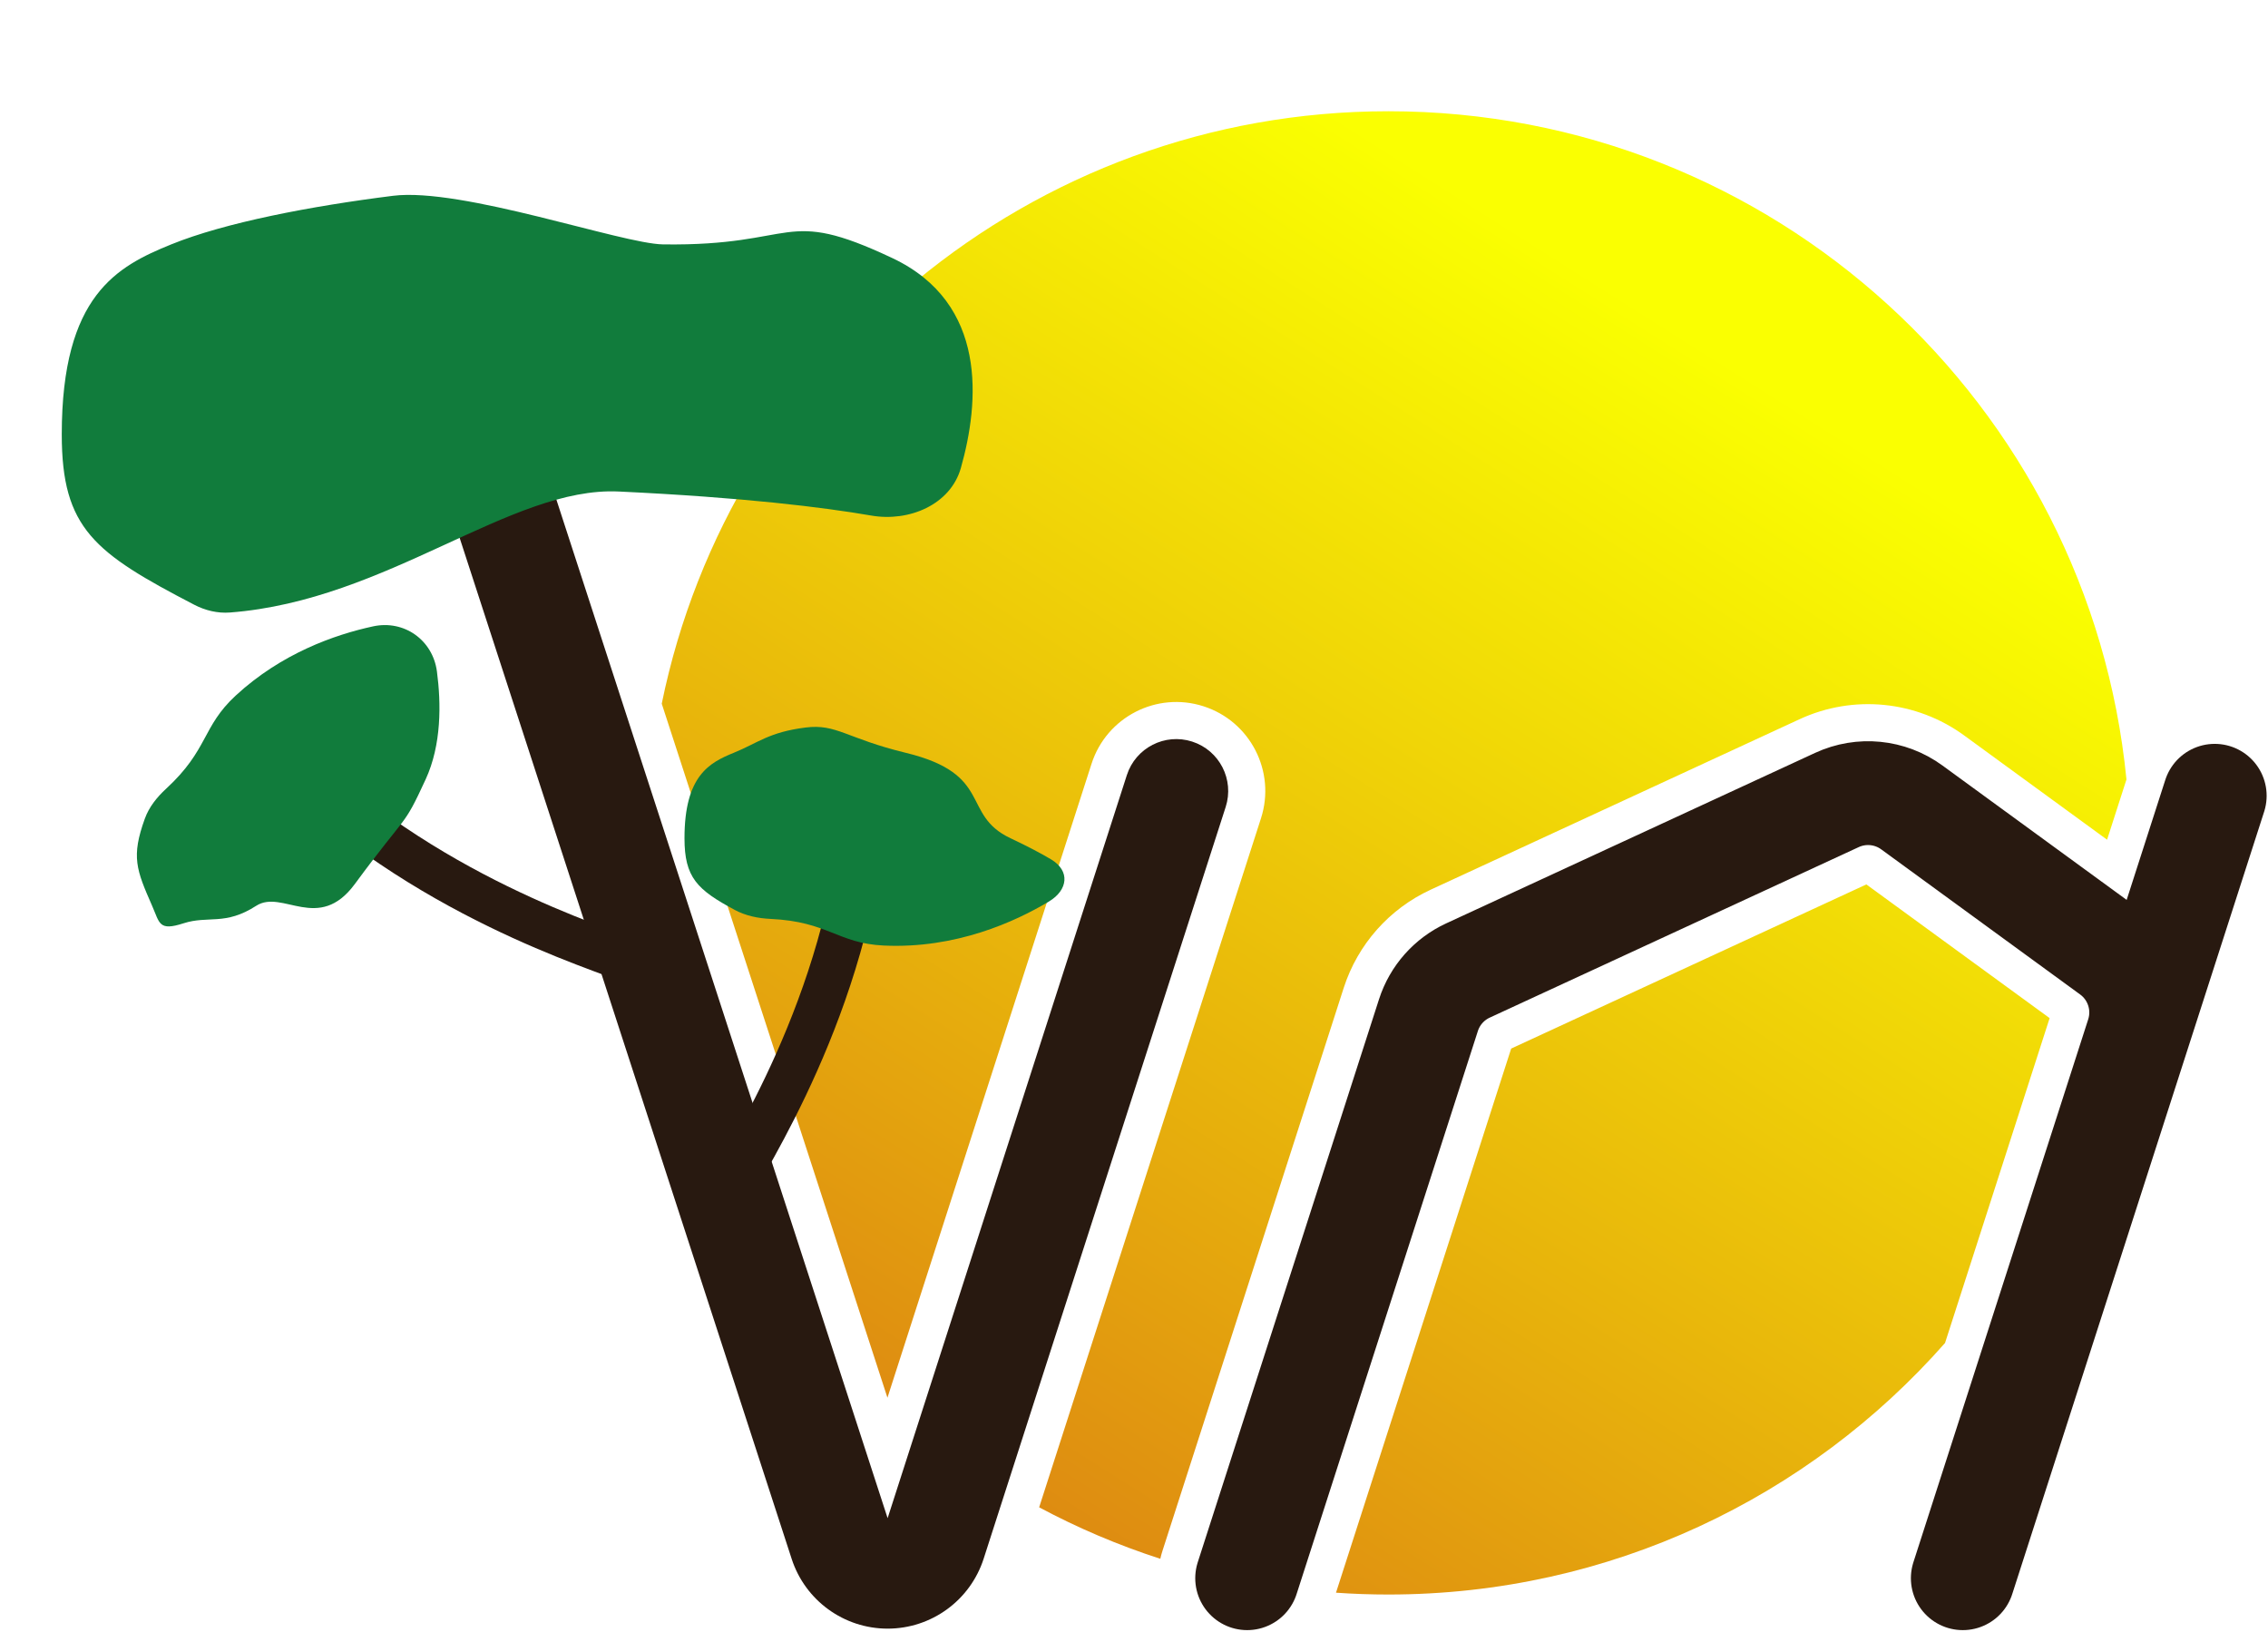
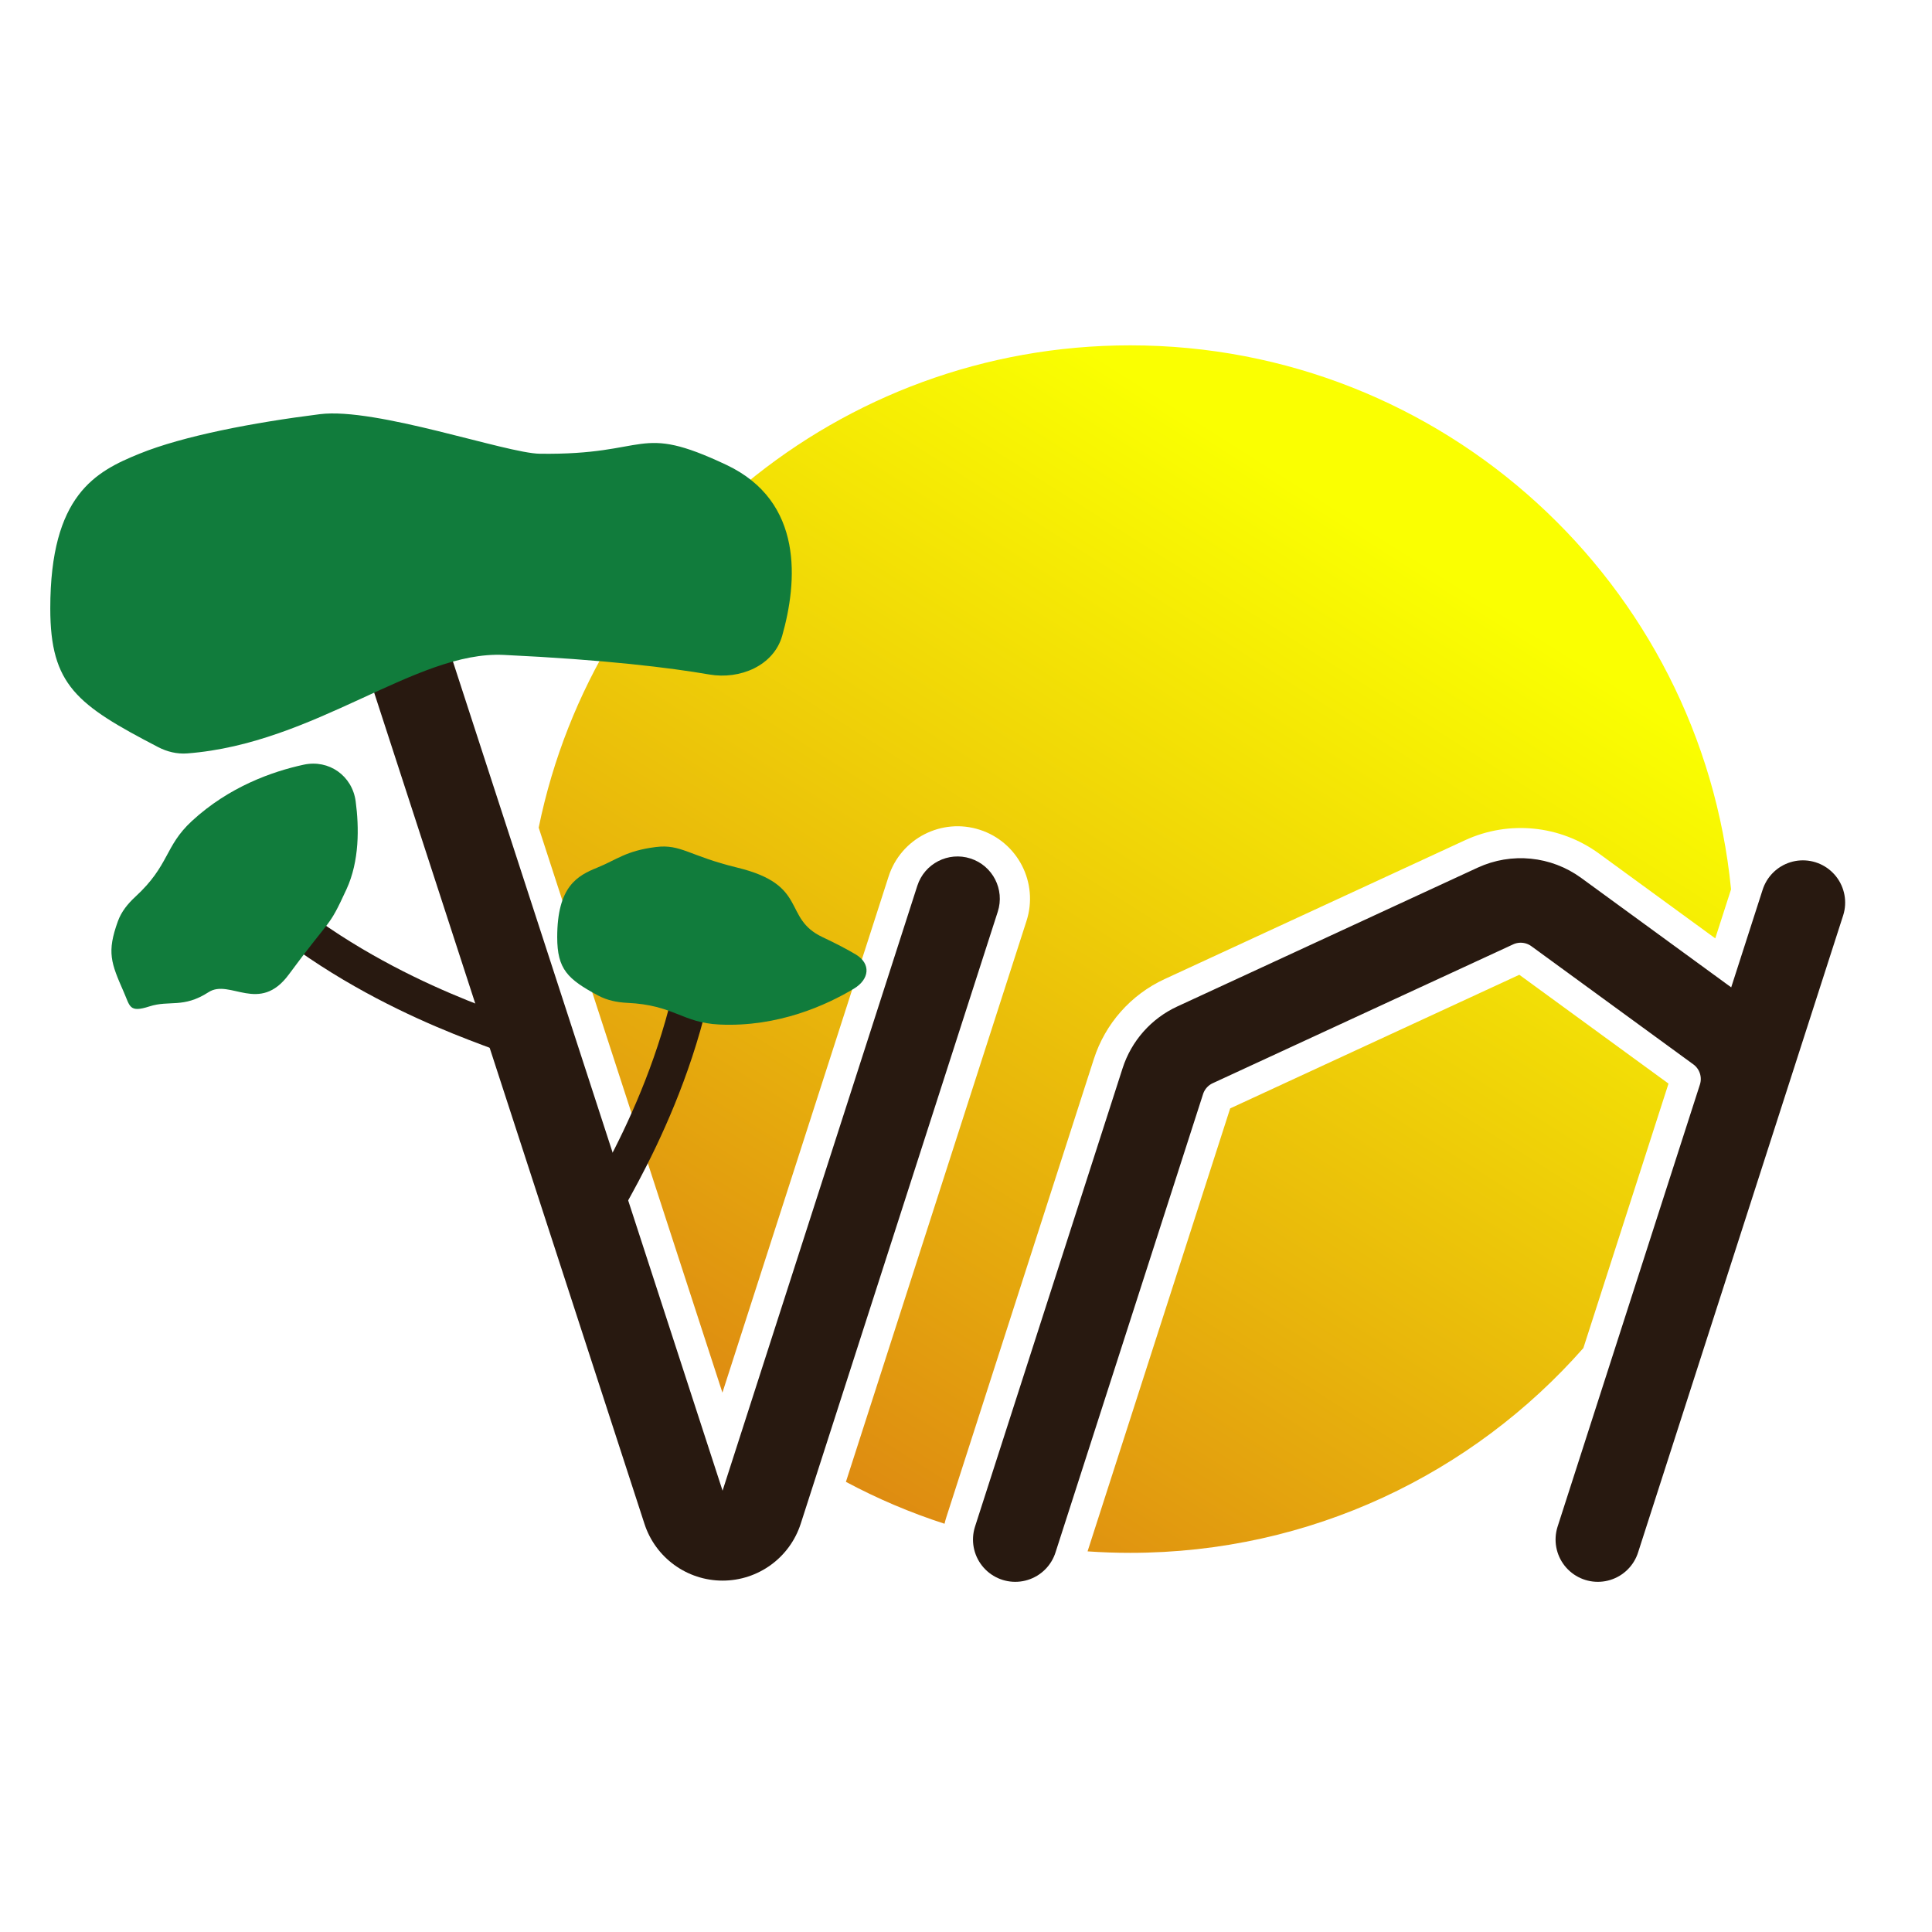
- <svg xmlns="http://www.w3.org/2000/svg" width="1529" height="1100" viewBox="0 0 1529 1100" fill="none">
-   <path d="M826.316 544.011C832.24 525.611 822.126 505.893 803.726 499.969C785.326 494.046 765.608 504.16 759.684 522.56L826.316 544.011ZM378.784 348.176L367.961 314.892L301.392 336.539L312.216 369.824L378.784 348.176ZM417.203 579.5L383.919 590.324L417.203 579.5ZM777.834 580.393L744.518 569.667V569.667L777.834 580.393ZM629.834 1040.1L663.15 1050.83L629.834 1040.1ZM312.216 369.824L383.919 590.324L450.487 568.676L378.784 348.176L312.216 369.824ZM383.919 590.324L533.729 1051.02L600.298 1029.37L450.487 568.676L383.919 590.324ZM744.518 569.667L596.518 1029.38L663.15 1050.83L811.15 591.119L744.518 569.667ZM759.684 522.56L744.518 569.667L811.15 591.119L826.316 544.011L759.684 522.56ZM598.409 1028C599.269 1028 600.032 1028.55 600.298 1029.37L533.729 1051.02C542.839 1079.03 568.95 1098 598.409 1098V1028ZM598.409 1098C627.942 1098 654.099 1078.94 663.15 1050.83L596.518 1029.38C596.782 1028.56 597.546 1028 598.409 1028V1098Z" fill="#281910" />
-   <path d="M840.79 1064L963.01 684.368C967.292 671.067 976.944 660.165 989.628 654.303L1071.59 616.424L1168.34 571.712L1238.4 539.335C1254.88 531.721 1274.18 533.633 1288.85 544.33L1422.99 642.194C1440.42 654.911 1447.72 677.373 1441.11 697.91L1408.73 798.5L1323.25 1064M1493.08 536.5L1399.23 828" stroke="#281910" stroke-width="70" stroke-linecap="round" />
-   <path fill-rule="evenodd" clip-rule="evenodd" d="M1420.51 566.116L1433.58 525.512C1408.73 272.6 1195.44 75 936 75C694.313 75 492.677 246.48 446.122 474.41L474.262 560.945L598.28 942.324L705.555 609.113L720.721 562.006L735.887 514.898C746.042 483.356 779.845 466.017 811.387 476.172C842.93 486.327 860.268 520.13 850.113 551.673L834.947 598.78L819.782 645.887L700.559 1016.21C726.502 1030.08 753.81 1041.73 782.231 1050.91C782.629 1049.14 783.11 1047.37 783.677 1045.61L905.897 665.981C915.317 636.719 936.553 612.734 964.458 599.838L1046.42 561.959L1143.17 517.247L1213.23 484.87C1249.48 468.119 1291.95 472.325 1324.21 495.858L1420.51 566.116ZM1342.11 809.646L1311.27 905.417C1219.65 1009.4 1085.49 1075 936 1075C924.124 1075 912.345 1074.59 900.677 1073.77L1018.78 706.929L1096.76 670.89L1193.51 626.177L1258.23 596.267L1381.78 686.405L1351.62 780.113L1342.12 809.613L1342.11 809.646Z" fill="url(#paint0_linear_340_151)" />
-   <path d="M41.64 292.869C41.64 198.869 79.179 179.498 115.437 164.765C151.695 150.033 209.728 138.934 264.92 132.005C311.326 126.179 419.248 164.377 447 164.765C538.953 166.052 526.797 138.715 601.535 173.972C666.117 204.439 660.293 271.371 647.776 315.525C640.752 340.304 612.838 351.977 587.458 347.596C554.876 341.971 501.27 335.354 417.14 331.369C344.042 327.907 261.411 404.848 154.992 412.946C146.673 413.579 138.362 411.568 130.961 407.72C63.688 372.742 41.64 356.436 41.64 292.869Z" fill="#117C3C" />
-   <path d="M580.144 569.976C562.144 698.827 493.644 794.664 490.144 806.976" stroke="#281910" stroke-width="30" />
-   <path d="M461.459 565.123C461.459 522.867 478.334 514.159 494.633 507.536C510.932 500.913 518.334 493.59 543.144 490.476C564.005 487.856 570.563 497.809 610.644 507.536C670.144 521.975 647.643 549.273 681.24 565.123C693.298 570.811 702.157 575.541 708.665 579.42C721.567 587.111 720.055 600.047 707.173 607.772C684.667 621.269 644.437 639.775 595.74 637.468C564.691 635.998 558.34 621.316 519.421 619.512C511.088 619.126 502.779 617.434 495.426 613.494C470.002 599.87 461.459 591.653 461.459 565.123Z" fill="#117C3C" />
-   <path d="M208.878 526.808C305.491 613.944 419.568 643.328 430.163 650.51" stroke="#281910" stroke-width="30" />
-   <path d="M102.55 610.672C107.727 622.473 106.984 627.876 123.727 622.473C140.47 617.069 151.719 624.233 172.727 610.672C190.391 599.269 214.775 629.188 239.227 595.973C275.525 546.666 271.393 559.21 286.942 525.473C297.741 502.043 297.417 474.189 294.562 452.683C291.748 431.482 272.442 417.761 251.538 422.278C225.606 427.882 189.712 440.505 158.913 468.938C136.073 490.022 140.645 505.351 111.991 531.749C105.855 537.402 100.507 544.012 97.664 551.854C88.307 577.669 91.925 586.452 102.55 610.672Z" fill="#117C3C" />
+ <svg xmlns="http://www.w3.org/2000/svg" width="400" height="400" viewBox="0 0 400 400" fill="none">
+   <path d="M206.579 188.753C208.06 184.153 205.531 179.223 200.931 177.742C196.331 176.261 191.402 178.79 189.921 183.39L206.579 188.753ZM94.696 139.794L91.99 131.473L75.348 136.885L78.054 145.206L94.696 139.794ZM104.301 197.625L95.98 200.331L104.301 197.625ZM194.459 197.848L186.13 195.167L186.13 195.167L194.459 197.848ZM157.458 312.776L165.787 315.457L157.458 312.776ZM78.054 145.206L95.98 200.331L112.622 194.919L94.696 139.794L78.054 145.206ZM95.98 200.331L133.432 315.505L150.075 310.093L112.622 194.919L95.98 200.331ZM186.13 195.167L149.129 310.094L165.787 315.457L202.788 200.53L186.13 195.167ZM189.921 183.39L186.13 195.167L202.788 200.53L206.579 188.753L189.921 183.39ZM149.602 309.75C149.817 309.75 150.008 309.889 150.075 310.093L133.432 315.505C135.71 322.509 142.237 327.25 149.602 327.25V309.75ZM149.602 327.25C156.985 327.25 163.525 322.485 165.787 315.457L149.129 310.094C149.196 309.889 149.387 309.75 149.602 309.75V327.25Z" fill="#281910" />
+   <path d="M210.197 318.75L240.752 223.842C241.823 220.517 244.236 217.791 247.407 216.326L267.898 206.856L292.085 195.678L309.6 187.584C313.719 185.68 318.546 186.158 322.211 188.832L355.747 213.299C360.104 216.478 361.931 222.093 360.278 227.227L352.182 252.375L330.813 318.75M373.269 186.875L349.807 259.75" stroke="#281910" stroke-width="17.5" stroke-linecap="round" />
+   <path fill-rule="evenodd" clip-rule="evenodd" d="M355.127 194.279L358.395 184.128C352.183 120.9 298.86 71.5 234 71.5C173.578 71.5 123.169 114.37 111.53 171.353L118.565 192.986L149.57 288.331L176.388 205.028L180.18 193.251L183.971 181.475C186.51 173.589 194.961 169.254 202.846 171.793C210.732 174.332 215.067 182.782 212.528 190.668L208.736 202.445L204.945 214.222L175.139 306.802C181.625 310.27 188.452 313.183 195.558 315.477C195.657 315.035 195.777 314.593 195.919 314.153L226.474 219.245C228.829 211.93 234.138 205.934 241.114 202.71L261.605 193.24L285.793 182.062L303.307 173.967C312.369 169.78 322.988 170.831 331.052 176.715L355.127 194.279ZM335.527 255.161L327.818 279.104C304.912 305.1 271.371 321.5 234 321.5C231.031 321.5 228.086 321.396 225.169 321.193L254.695 229.482L274.19 220.472L298.378 209.294L314.558 201.817L345.446 224.351L337.904 247.778L335.529 255.153L335.527 255.161Z" fill="url(#paint0_linear_1198_2898)" />
+   <path d="M10.41 125.967C10.41 102.467 19.795 97.624 28.859 93.941C37.924 90.258 52.432 87.484 66.23 85.751C77.832 84.295 104.812 93.844 111.75 93.941C134.738 94.263 131.699 87.429 150.384 96.243C166.529 103.86 165.073 120.593 161.944 131.631C160.188 137.826 153.21 140.744 146.865 139.649C138.719 138.243 125.318 136.589 104.285 135.592C86.011 134.727 65.353 153.962 38.748 155.987C36.669 156.145 34.591 155.642 32.74 154.68C15.922 145.936 10.41 141.859 10.41 125.967Z" fill="#117C3C" />
+   <path d="M145.036 195.244C140.536 227.457 123.411 251.416 122.536 254.494" stroke="#281910" stroke-width="7.5" />
+   <path d="M115.365 194.031C115.365 183.467 119.584 181.29 123.658 179.634C127.733 177.978 129.584 176.148 135.786 175.369C141.001 174.714 142.641 177.202 152.661 179.634C167.536 183.244 161.911 190.068 170.31 194.031C173.325 195.453 175.539 196.635 177.166 197.605C180.392 199.528 180.014 202.762 176.793 204.693C171.167 208.067 161.109 212.694 148.935 212.117C141.173 211.749 139.585 208.079 129.855 207.628C127.772 207.531 125.695 207.108 123.857 206.123C117.501 202.718 115.365 200.663 115.365 194.031Z" fill="#117C3C" />
+   <path d="M52.22 184.452C76.373 206.236 104.892 213.582 107.541 215.377" stroke="#281910" stroke-width="7.5" />
+   <path d="M25.637 205.418C26.931 208.368 26.746 209.719 30.932 208.368C35.117 207.017 37.93 208.808 43.182 205.418C47.598 202.567 53.694 210.047 59.807 201.743C68.881 189.416 67.848 192.553 71.735 184.118C74.435 178.261 74.354 171.297 73.64 165.921C72.937 160.62 68.111 157.19 62.884 158.32C56.401 159.72 47.428 162.876 39.728 169.984C34.018 175.256 35.161 179.088 27.998 185.687C26.464 187.1 25.127 188.753 24.416 190.714C22.077 197.167 22.981 199.363 25.637 205.418Z" fill="#117C3C" />
  <defs>
-     <linearGradient id="paint0_linear_340_151" x1="698.5" y1="1133" x2="1233.5" y2="287.5" gradientUnits="userSpaceOnUse">
+     <linearGradient id="paint0_linear_1198_2898" x1="174.625" y1="336" x2="308.375" y2="124.625" gradientUnits="userSpaceOnUse">
      <stop stop-color="#DB7F13" />
      <stop offset="1" stop-color="#FAFF01" />
    </linearGradient>
  </defs>
</svg>
